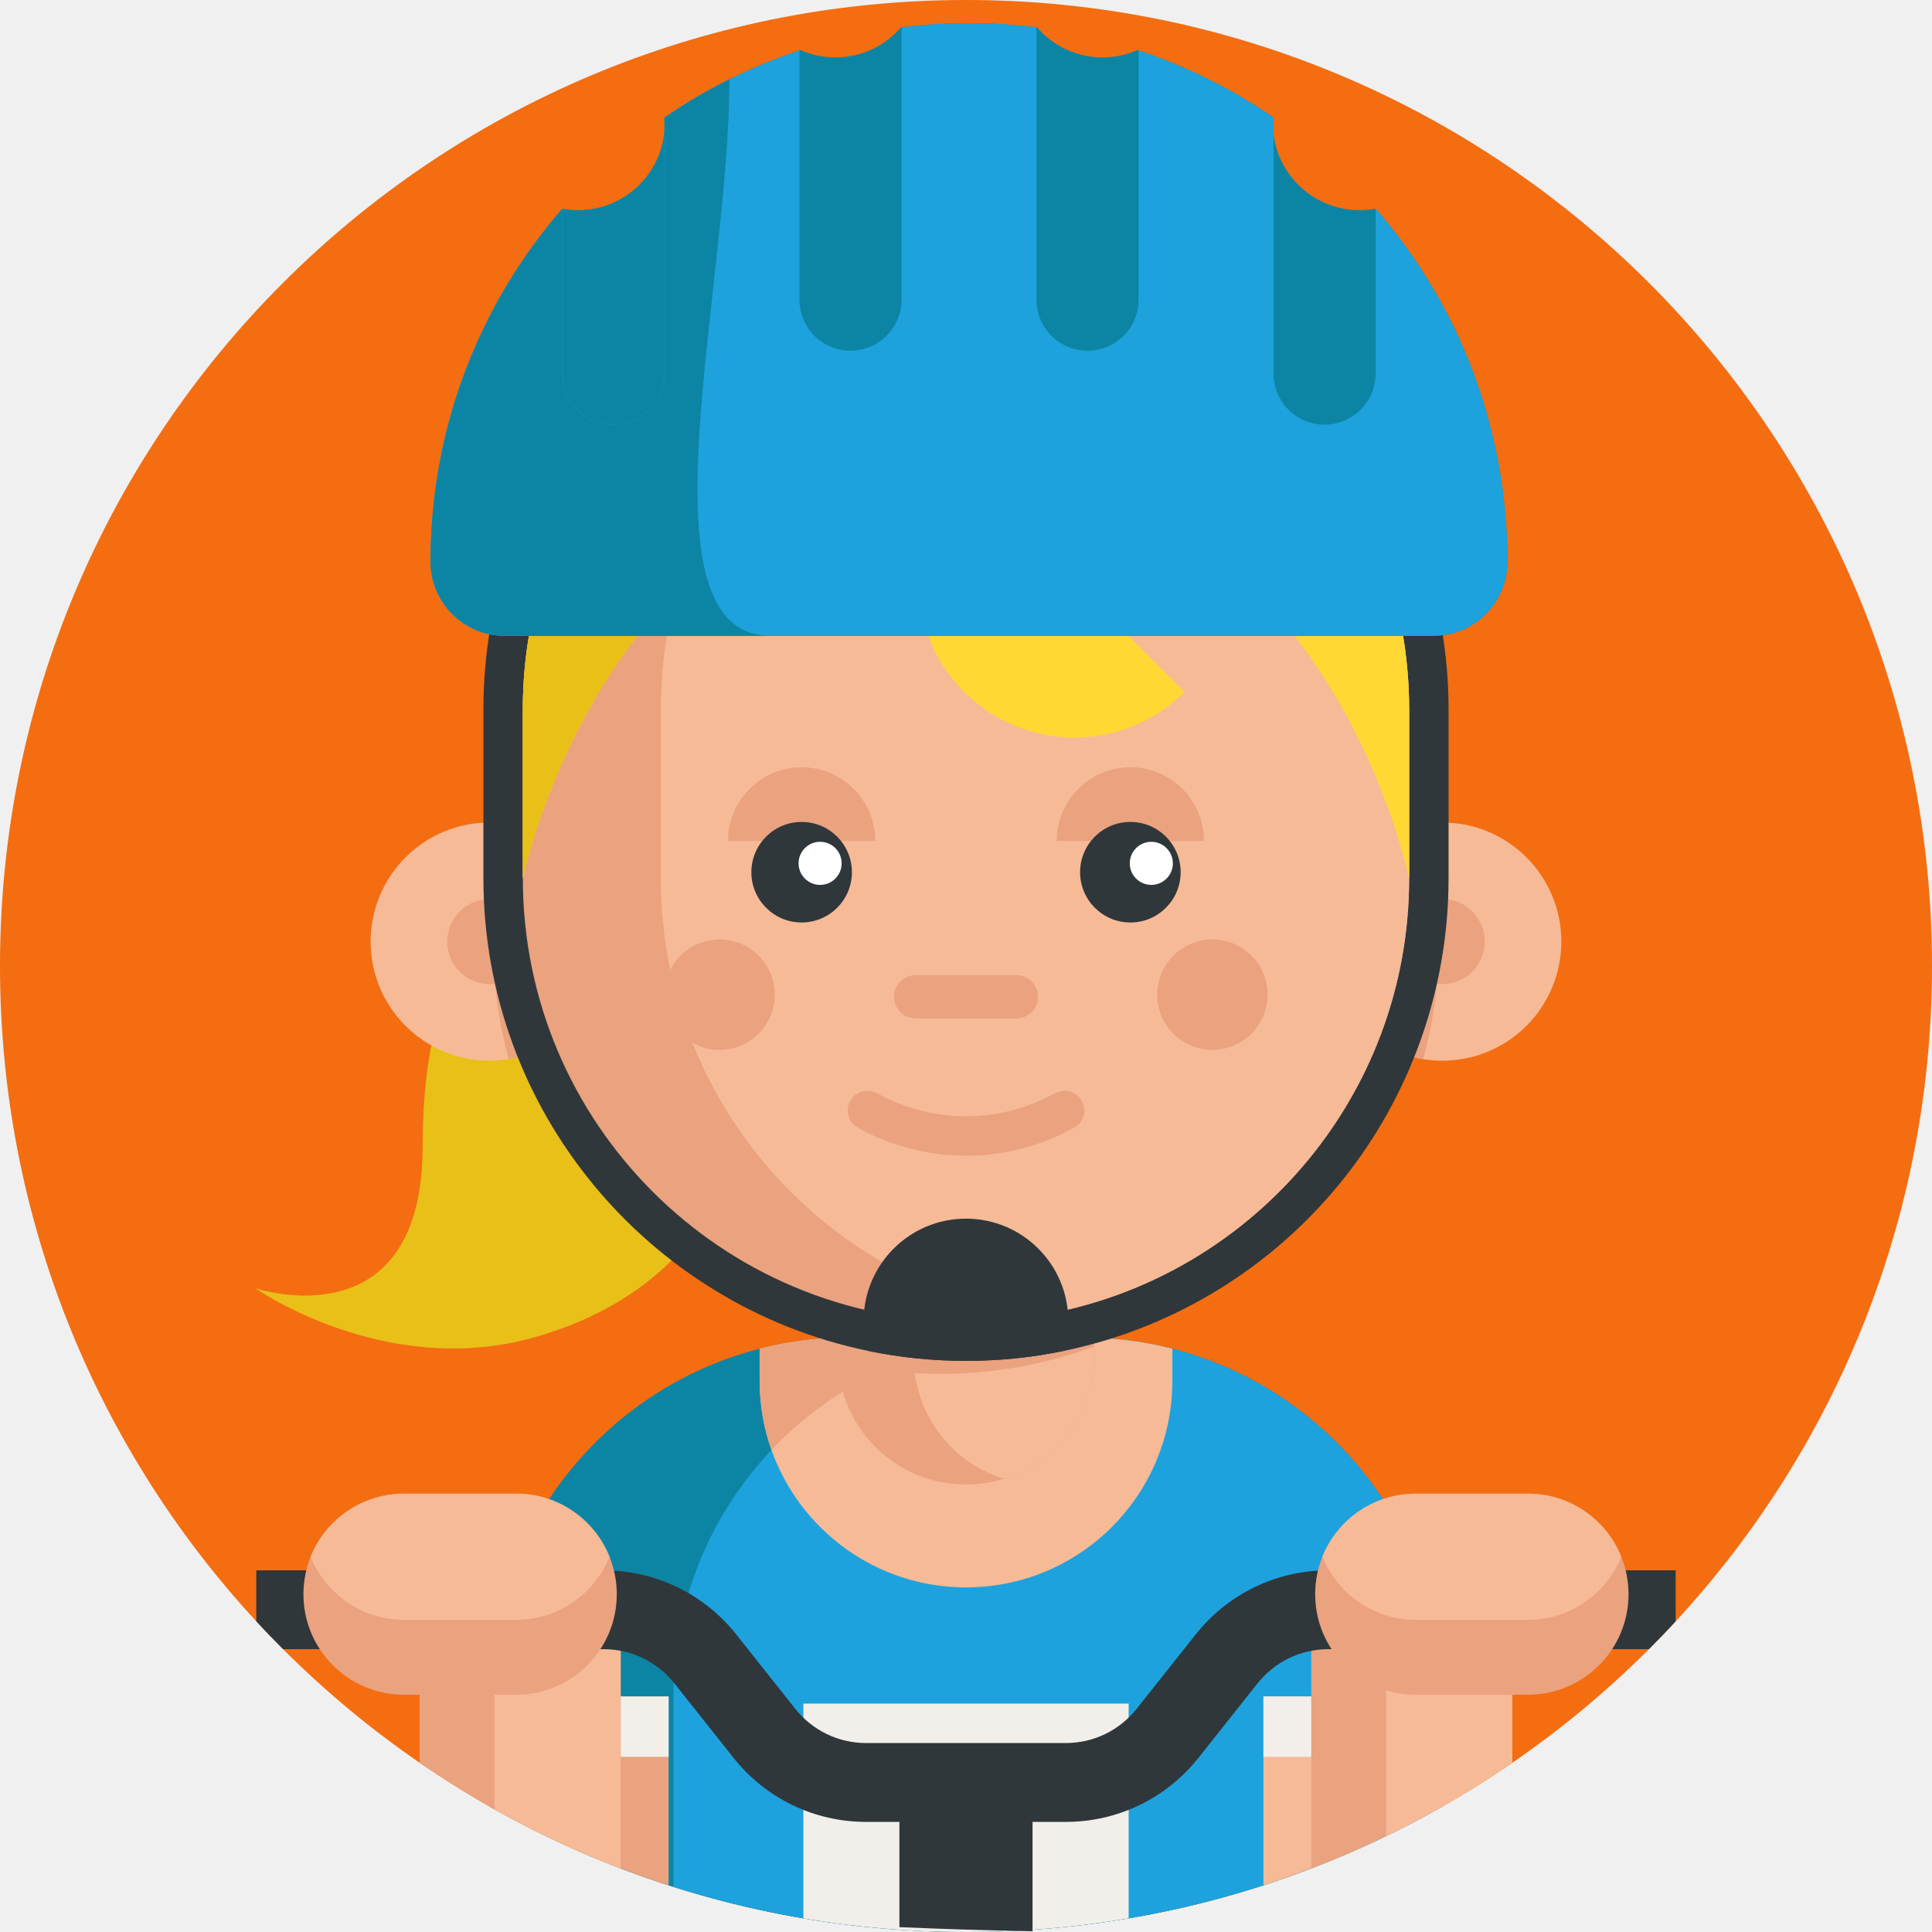
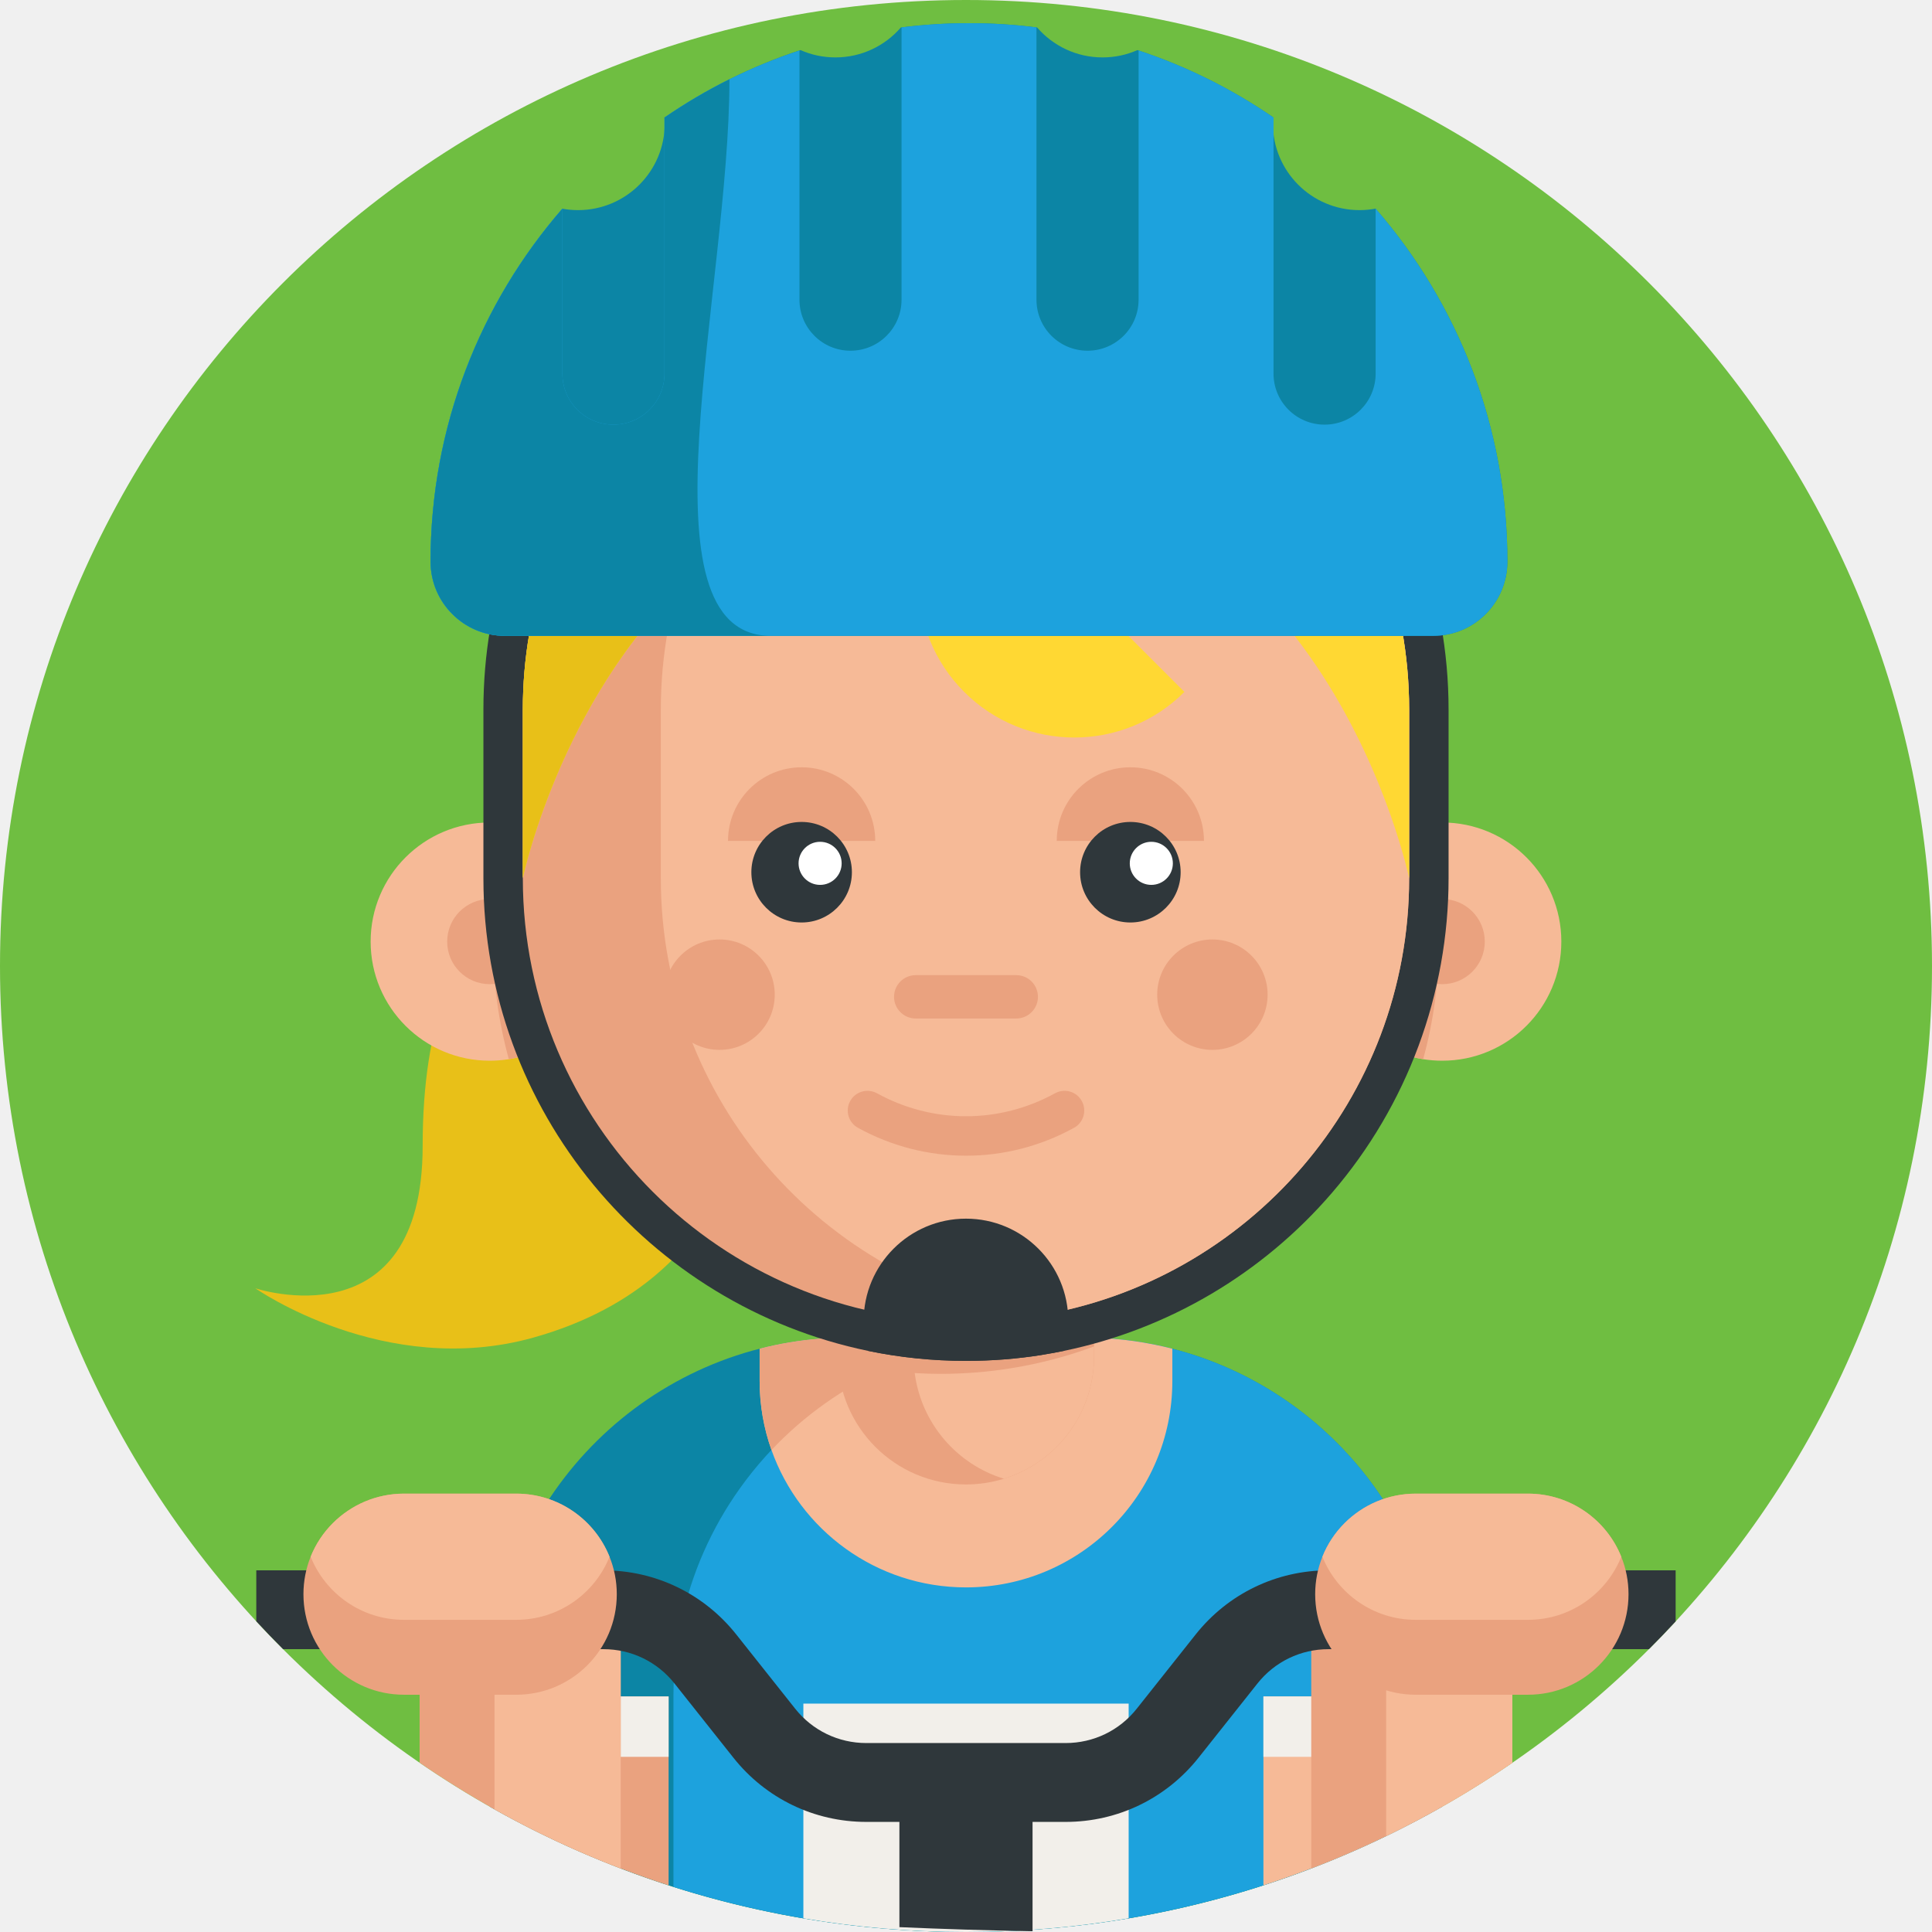
<svg xmlns="http://www.w3.org/2000/svg" height="512pt" viewBox="0 0 512 512" width="512pt">
-   <path d="m512 256c0 141.387-114.613 256-256 256s-256-114.613-256-256 114.613-256 256-256 256 114.613 256 256zm0 0" fill="#f46d11" />
+   <path d="m512 256c0 141.387-114.613 256-256 256s-256-114.613-256-256 114.613-256 256-256 256 114.613 256 256zm0 0" fill="#6fbe41" />
  <path d="m222.457 300.941c-3.348 3.879-19.172-16.047-23.746-12.41 0 0-.531 50.086-57.453 65.969-39.316 10.973-73.59-13.094-73.59-13.094s44.34 14.832 44.34-37.695c0-66.512 34.684-79.828 80.691-78.957 42.43.812 59.387 41.906 29.758 76.188zm0 0" fill="#e8c018" />
  <path d="m382.113 449.578v29.246c-30.137 17.094-64.086 28.254-100.258 31.879-5.184.523-10.41.887-15.676 1.098-3.375.137-6.77.199-10.188.199-3.418 0-6.812-.062-10.188-.199-5.266-.211-10.492-.574-15.672-1.086-17.828-1.797-35.109-5.414-51.672-10.668-17.031-5.402-33.301-12.551-48.586-21.223v-29.246c0-49.918 38.441-90.867 87.352-94.816 2.57-.207 5.164-.312 7.785-.312h61.953c7.324 0 14.449.816 21.293 2.383 42.297 9.676 73.855 47.531 73.855 92.746zm0 0" fill="#0c85a5" />
  <path d="m382.121 449.578v29.246c-22.727 12.895-47.617 22.414-74 27.855-14.777 3.062-30.023 4.852-45.613 5.238-2.16.051-4.336.082-6.508.082-27.031 0-53.07-4.191-77.531-11.953v-50.469c0-6.738.699-13.324 2.039-19.664 2.715-12.957 8.074-24.934 15.484-35.359 17.238-24.273 45.59-40.105 77.625-40.105h13.355c52.555 0 95.148 42.59 95.148 95.129zm0 0" fill="#1da2dd" />
  <path d="m310.684 357.418v8.578c0 30.195-24.484 54.68-54.68 54.68h-.012c-23.781 0-44.031-15.195-51.543-36.406-2.027-5.715-3.137-11.859-3.137-18.273v-8.57c5.152-1.324 10.469-2.223 15.926-2.664 2.57-.207 5.16-.312 7.785-.312h61.949c7.324 0 14.453.816 21.297 2.383.805.188 1.617.375 2.414.586zm0 0" fill="#f6ba97" />
  <path d="m273.621 354.449c-27.25 0-51.828 11.461-69.172 29.82-2.027-5.715-3.137-11.859-3.137-18.273v-8.57c5.152-1.324 10.469-2.223 15.926-2.664 2.57-.207 5.16-.312 7.785-.312zm0 0" fill="#eaa27f" />
  <path d="m289.938 317.801v41.656c0 15.25-10.055 28.141-23.906 32.422-3.168.984-6.547 1.516-10.043 1.516-18.746 0-33.938-15.191-33.938-33.938v-41.656zm0 0" fill="#eaa27f" />
  <path d="m289.938 356.82v2.637c0 15.25-10.055 28.141-23.906 32.422-12.496-3.84-21.891-14.707-23.625-28 2.266.137 4.547.207 6.836.207 6.422 0 12.719-.508 18.848-1.516 7.559-1.215 14.859-3.16 21.848-5.75zm0 0" fill="#f6ba97" />
  <path d="m177.188 449.578v50.059c-16.574-5.359-32.402-12.359-47.305-20.812v-29.246zm0 0" fill="#eaa27f" />
  <path d="m382.121 449.578v29.246c-14.898 8.453-30.73 15.453-47.301 20.812v-50.059zm0 0" fill="#f6ba97" />
  <path d="m334.82 449.578h47.301v16.004h-47.301zm0 0" fill="#f2efea" />
  <path d="m129.883 449.578h47.305v16.004h-47.305zm0 0" fill="#f2efea" />
  <path d="m299.105 451.477v56.887c-14.023 2.391-28.422 3.637-43.102 3.637-14.68 0-29.082-1.246-43.102-3.625v-56.898zm0 0" fill="#f2efea" />
  <path d="m161.352 249.535c0 15.715-11.477 28.742-26.508 31.16-1.641.266-3.332.406-5.055.406-17.438 0-31.566-14.129-31.566-31.566s14.129-31.566 31.566-31.566c1.723 0 3.414.141 5.055.406 15.031 2.418 26.508 15.445 26.508 31.16zm0 0" fill="#f6ba97" />
  <path d="m161.352 249.535c0 15.715-11.477 28.742-26.508 31.16-2.73-9.93-4.188-20.375-4.188-31.16s1.457-21.23 4.188-31.16c15.031 2.418 26.508 15.445 26.508 31.16zm0 0" fill="#eaa27f" />
  <path d="m141.07 249.535c0 6.23-5.051 11.281-11.281 11.281-6.23 0-11.281-5.051-11.281-11.281 0-6.23 5.051-11.281 11.281-11.281 6.23 0 11.281 5.051 11.281 11.281zm0 0" fill="#eaa27f" />
  <path d="m350.637 249.535c0 15.715 11.48 28.742 26.512 31.16 1.641.266 3.332.406 5.055.406 17.438 0 31.566-14.129 31.566-31.566s-14.129-31.566-31.566-31.566c-1.723 0-3.414.141-5.055.406-15.031 2.418-26.512 15.445-26.512 31.16zm0 0" fill="#f6ba97" />
  <path d="m350.637 249.535c0 15.715 11.48 28.742 26.512 31.16 2.727-9.93 4.188-20.375 4.188-31.16s-1.457-21.23-4.188-31.16c-15.031 2.418-26.512 15.445-26.512 31.16zm0 0" fill="#eaa27f" />
  <path d="m393.484 249.535c0 6.23-5.051 11.281-11.281 11.281s-11.281-5.051-11.281-11.281c0-6.23 5.051-11.281 11.281-11.281s11.281 5.051 11.281 11.281zm0 0" fill="#eaa27f" />
  <path d="m383.887 188.039v44.723c0 30.574-10.961 60.152-30.863 83.309-18.477 21.516-43.562 36.258-71.098 41.93-1.797.367-3.605.703-5.422.996l-.523.094c-6.508 1.031-13.207 1.555-19.988 1.555-8.883 0-17.555-.906-25.934-2.645-58.129-12.016-101.949-63.602-101.949-125.238v-44.723c0-14.578 2.422-28.859 7.23-42.453 17.949-51.098 66.445-85.441 120.652-85.441 6.707 0 13.418.52 19.926 1.547 29.781 4.66 57.105 19.863 76.914 42.809 20.023 23.195 31.055 52.859 31.055 83.539zm0 0" fill="#2f373b" />
  <path d="m373.438 188.039v44.723c0 58.441-42.691 106.922-98.594 115.918-.188.031-.387.062-.574.098-5.945.949-12.051 1.418-18.277 1.418-64.855 0-117.438-52.578-117.438-117.434v-44.723c0-13.656 2.332-26.781 6.637-38.977 11.285-32.109 36.133-57.832 67.68-70.289 13.352-5.285 27.898-8.18 43.121-8.18h.012c6.215 0 12.328.48 18.285 1.418 56.172 8.777 99.148 57.387 99.148 116.027zm0 0" fill="#eaa27f" />
  <path d="m373.438 188.039v44.723c0 58.441-42.695 106.926-98.598 115.922-.188.031-.387.062-.574.094-56.176-8.777-99.141-57.387-99.141-116.016v-44.723c0-58.641 42.977-107.246 99.16-116.023 56.176 8.777 99.152 57.383 99.152 116.023zm0 0" fill="#f6ba97" />
  <g fill="#eaa27f">
    <path d="m335.93 263.598c0 8.078-6.551 14.629-14.629 14.629s-14.629-6.551-14.629-14.629c0-8.082 6.551-14.629 14.629-14.629s14.629 6.547 14.629 14.629zm0 0" />
    <path d="m205.316 263.598c0 8.078-6.547 14.629-14.629 14.629-8.078 0-14.629-6.551-14.629-14.629 0-8.082 6.551-14.629 14.629-14.629 8.082 0 14.629 6.547 14.629 14.629zm0 0" />
    <path d="m319.062 222.844c0-10.773-8.73-19.504-19.504-19.504-10.773 0-19.508 8.73-19.508 19.504" />
    <path d="m231.945 222.844c0-10.773-8.73-19.504-19.504-19.504-10.773 0-19.508 8.73-19.508 19.504" />
  </g>
  <path d="m225.762 231.148c0 7.355-5.965 13.32-13.32 13.32-7.359 0-13.324-5.965-13.324-13.32 0-7.359 5.965-13.324 13.324-13.324 7.355 0 13.32 5.965 13.32 13.324zm0 0" fill="#2f373b" />
  <path d="m312.883 231.148c0 7.355-5.965 13.32-13.324 13.32s-13.324-5.965-13.324-13.32c0-7.359 5.965-13.324 13.324-13.324s13.324 5.965 13.324 13.324zm0 0" fill="#2f373b" />
  <path d="m269.32 269.914h-26.645c-3.172 0-5.746-2.57-5.746-5.746s2.574-5.746 5.746-5.746h26.645c3.176 0 5.746 2.57 5.746 5.746s-2.57 5.746-5.746 5.746zm0 0" fill="#eaa27f" />
  <path d="m256 306.273c-9.836 0-19.668-2.461-28.633-7.391-2.527-1.391-3.449-4.566-2.062-7.094 1.391-2.527 4.57-3.449 7.098-2.062 14.777 8.125 32.418 8.125 47.195 0 2.527-1.391 5.703-.469 7.094 2.062 1.391 2.527.469 5.703-2.059 7.094-8.965 4.926-18.801 7.391-28.633 7.391zm0 0" fill="#eaa27f" />
  <path d="m373.438 188.039v44.723s-22.266-107.836-117.434-107.836h-.023c-30.051 0-52.828 10.754-69.934 25.465-36.496 31.379-47.168 80.793-47.492 82.328v-44.68c0-13.656 2.332-26.781 6.637-38.977 16.059-45.703 59.613-78.469 110.801-78.469h.012c6.215 0 12.328.48 18.285 1.418 56.172 8.777 99.148 57.387 99.148 116.027zm0 0" fill="#ffd833" />
  <path d="m223.047 228.797c0 3.152-2.555 5.707-5.711 5.707-3.152 0-5.707-2.555-5.707-5.707s2.555-5.711 5.707-5.711c3.156 0 5.711 2.559 5.711 5.711zm0 0" fill="#fff" />
  <path d="m310.82 228.797c0 3.152-2.559 5.707-5.711 5.707s-5.707-2.555-5.707-5.707 2.555-5.711 5.707-5.711 5.711 2.559 5.711 5.711zm0 0" fill="#fff" />
  <path d="m186.047 150.391c-36.496 31.379-47.168 80.793-47.492 82.328v-44.68c0-13.656 2.332-26.781 6.637-38.977 11.285-32.109 36.133-57.832 67.68-70.289-19.02 18.871-28.82 48.504-26.824 71.617zm0 0" fill="#e8c018" />
  <path d="m255.516 124.992c-16.117 16.121-16.117 42.254 0 58.371 16.121 16.117 42.254 16.117 58.371 0" fill="#ffd833" />
  <path d="m399.473 148.832c0 10.875-8.801 19.676-19.676 19.676h-245.996c-5.43 0-10.355-2.195-13.922-5.766-3.57-3.555-5.77-8.465-5.77-13.91 0-35.77 13.172-68.473 34.918-93.523 1.359.25 2.742.375 4.172.375 12.676 0 22.965-10.27 22.965-22.965 0-.531-.016-1.062-.059-1.578 11-7.559 23.121-13.617 36.035-17.871 2.828 1.258 5.965 1.945 9.254 1.945 6.941 0 13.152-3.082 17.352-7.938 5.906-.742 11.938-1.133 18.055-1.133 6.113 0 12.133.379 18.039 1.133 4.195 4.855 10.41 7.938 17.352 7.938 3.289 0 6.41-.688 9.238-1.945 12.887 4.238 24.98 10.27 35.949 17.801-.039.543-.055 1.09-.055 1.648 0 12.695 10.273 22.965 22.953 22.965 1.453 0 2.883-.141 4.266-.391 21.762 25.051 34.93 57.77 34.93 93.539zm0 0" fill="#0c85a5" />
  <path d="m399.477 148.836c0 10.875-8.809 19.672-19.684 19.672h-245.992c-5.434 0-10.352-2.191-13.926-5.766-3.562-3.555-5.77-8.465-5.77-13.906 0-35.77 13.176-68.496 34.93-93.539v43.715c0 7.473 6.051 13.523 13.523 13.523 7.469 0 13.531-6.051 13.531-13.523v-67.855c5.477-3.77 11.223-7.168 17.219-10.145 5.957-2.957 12.164-5.527 18.559-7.629v66.039c0 7.473 6.039 13.52 13.512 13.52 7.48 0 13.539-6.047 13.539-13.52v-72.16c5.863-.742 11.82-1.117 17.879-1.117 6.062 0 12.027.375 17.879 1.117v72.16c0 7.473 6.051 13.52 13.531 13.52 7.473 0 13.531-6.047 13.531-13.52v-66.039c12.82 4.234 24.836 10.25 35.758 17.773v67.855c0 7.473 6.059 13.523 13.531 13.523 7.469 0 13.531-6.051 13.531-13.523v-43.707c21.742 25.059 34.918 57.762 34.918 93.531zm0 0" fill="#1da2dd" />
  <path d="m283.109 350.082c0 2.758-.41 5.41-1.184 7.918-1.797.367-3.605.703-5.422.996l-.523.094c-6.508 1.031-13.207 1.555-19.988 1.555-8.883 0-17.555-.906-25.934-2.645-.773-2.508-1.18-5.16-1.18-7.918 0-14.984 12.141-27.125 27.113-27.125 14.984 0 27.117 12.141 27.117 27.125zm0 0" fill="#2f373b" />
  <path d="m204.324 168.508h-70.523c-5.434 0-10.352-2.191-13.926-5.766-3.562-3.555-5.77-8.465-5.77-13.906 0-35.77 13.176-68.496 34.93-93.539v43.715c0 7.473 6.051 13.523 13.523 13.523 7.469 0 13.531-6.051 13.531-13.523v-67.855c5.477-3.77 11.223-7.168 17.219-10.145 0 55.891-25.035 147.496 11.016 147.496zm0 0" fill="#0c85a5" />
  <path d="m273.637 467.152v44.648c-11.855-.211-23.617-.574-35.285-1.086v-43.562zm0 0" fill="#2f373b" />
  <path d="m164.492 430.82v64.336c-11.578-4.43-22.75-9.676-33.438-15.676-6.812-3.824-13.438-7.941-19.852-12.359v-36.301c0-14.711 11.93-26.645 26.645-26.645 3.508 0 6.852.68 9.926 1.914 3.363 1.348 6.395 3.363 8.914 5.891 4.816 4.828 7.805 11.484 7.805 18.84zm0 0" fill="#eaa27f" />
  <path d="m164.492 430.82v64.336c-11.578-4.43-22.75-9.676-33.438-15.676v-48.66c0-11.199 6.918-20.793 16.719-24.73 3.363 1.348 6.395 3.363 8.914 5.891 4.816 4.828 7.805 11.484 7.805 18.84zm0 0" fill="#f6ba97" />
  <path d="m400.785 430.82v36.32c-10.598 7.293-21.766 13.793-33.438 19.438-6.469 3.133-13.094 5.996-19.852 8.586v-64.344c0-14.711 11.93-26.645 26.645-26.645 3.508 0 6.852.68 9.926 1.914 3.363 1.348 6.395 3.363 8.914 5.891 4.816 4.828 7.805 11.484 7.805 18.84zm0 0" fill="#eaa27f" />
  <path d="m400.785 430.82v36.32c-10.598 7.293-21.766 13.793-33.438 19.438v-55.758c0-11.199 6.918-20.793 16.719-24.73 3.363 1.348 6.395 3.363 8.914 5.891 4.816 4.828 7.805 11.484 7.805 18.84zm0 0" fill="#f6ba97" />
  <path d="m444.062 416.152v13.539c-2.309 2.5-4.668 4.953-7.082 7.355h-84.91c-7.387 0-14.262 3.324-18.848 9.113l-15.59 19.645c-8.582 10.812-21.422 17.02-35.227 17.02h-52.828c-13.805 0-26.645-6.207-35.223-17.02l-15.59-19.645c-4.59-5.789-11.465-9.113-18.852-9.113h-84.875c-2.426-2.414-4.797-4.879-7.117-7.387v-13.508h91.992c13.805 0 26.645 6.203 35.223 17.02l15.59 19.645c4.59 5.789 11.465 9.109 18.852 9.109h52.828c7.391 0 14.266-3.32 18.852-9.109l15.59-19.645c8.578-10.816 21.422-17.02 35.223-17.02zm0 0" fill="#2f373b" />
  <path d="m107.059 395.832h29.746c11.203 0 20.797 6.918 24.723 16.719 1.246 3.07 1.926 6.414 1.926 9.926 0 14.715-11.934 26.645-26.648 26.645h-29.746c-14.711 0-26.645-11.93-26.645-26.645 0-3.512.68-6.855 1.91-9.926 1.348-3.363 3.367-6.395 5.895-8.914 4.828-4.816 11.484-7.805 18.84-7.805zm0 0" fill="#eaa27f" />
  <path d="m107.059 395.832h29.746c11.203 0 20.797 6.918 24.723 16.719-3.926 9.801-13.52 16.719-24.723 16.719h-29.746c-11.203 0-20.793-6.918-24.734-16.719 1.348-3.363 3.367-6.395 5.895-8.914 4.828-4.816 11.484-7.805 18.84-7.805zm0 0" fill="#f6ba97" />
  <path d="m375.18 395.832h29.75c11.199 0 20.793 6.918 24.723 16.719 1.242 3.07 1.922 6.414 1.922 9.926 0 14.715-11.934 26.645-26.645 26.645h-29.75c-14.711 0-26.645-11.93-26.645-26.645 0-3.512.68-6.855 1.914-9.926 1.348-3.363 3.363-6.395 5.891-8.914 4.828-4.816 11.484-7.805 18.84-7.805zm0 0" fill="#eaa27f" />
  <path d="m375.18 395.832h29.75c11.199 0 20.793 6.918 24.723 16.719-3.93 9.801-13.523 16.719-24.723 16.719h-29.75c-11.199 0-20.793-6.918-24.73-16.719 1.348-3.363 3.363-6.395 5.891-8.914 4.828-4.816 11.484-7.805 18.84-7.805zm0 0" fill="#f6ba97" />
</svg>
